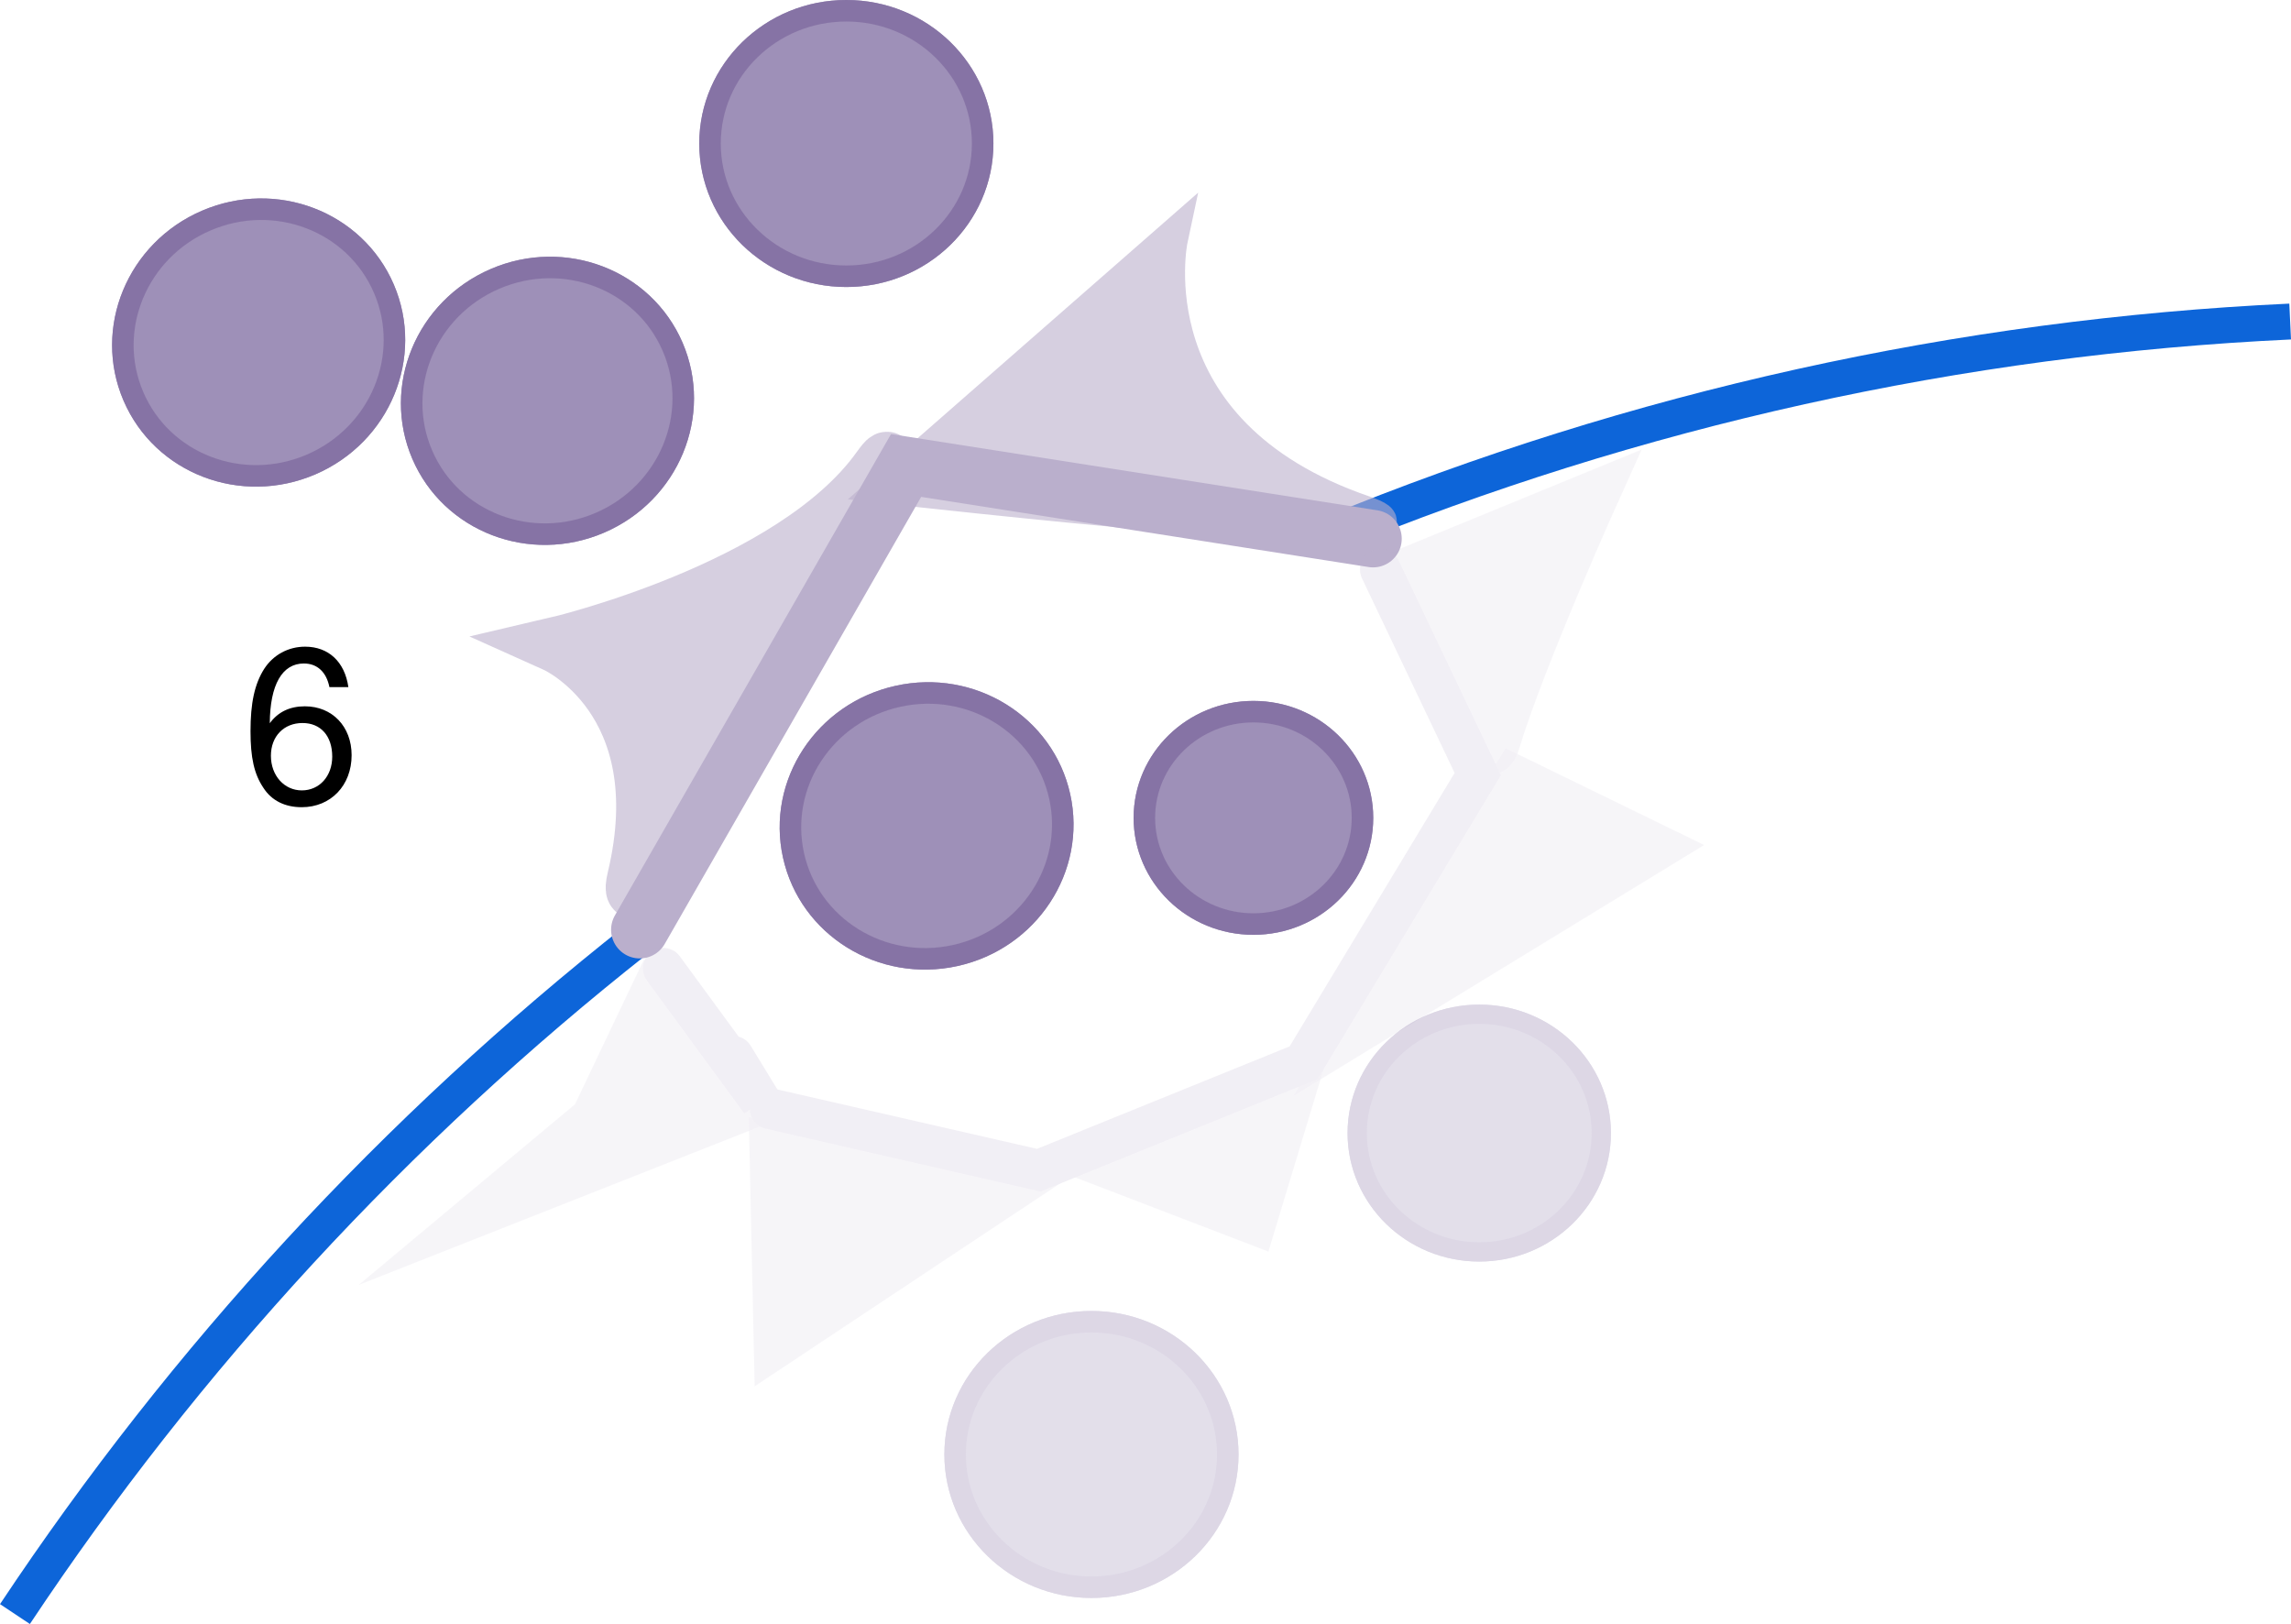
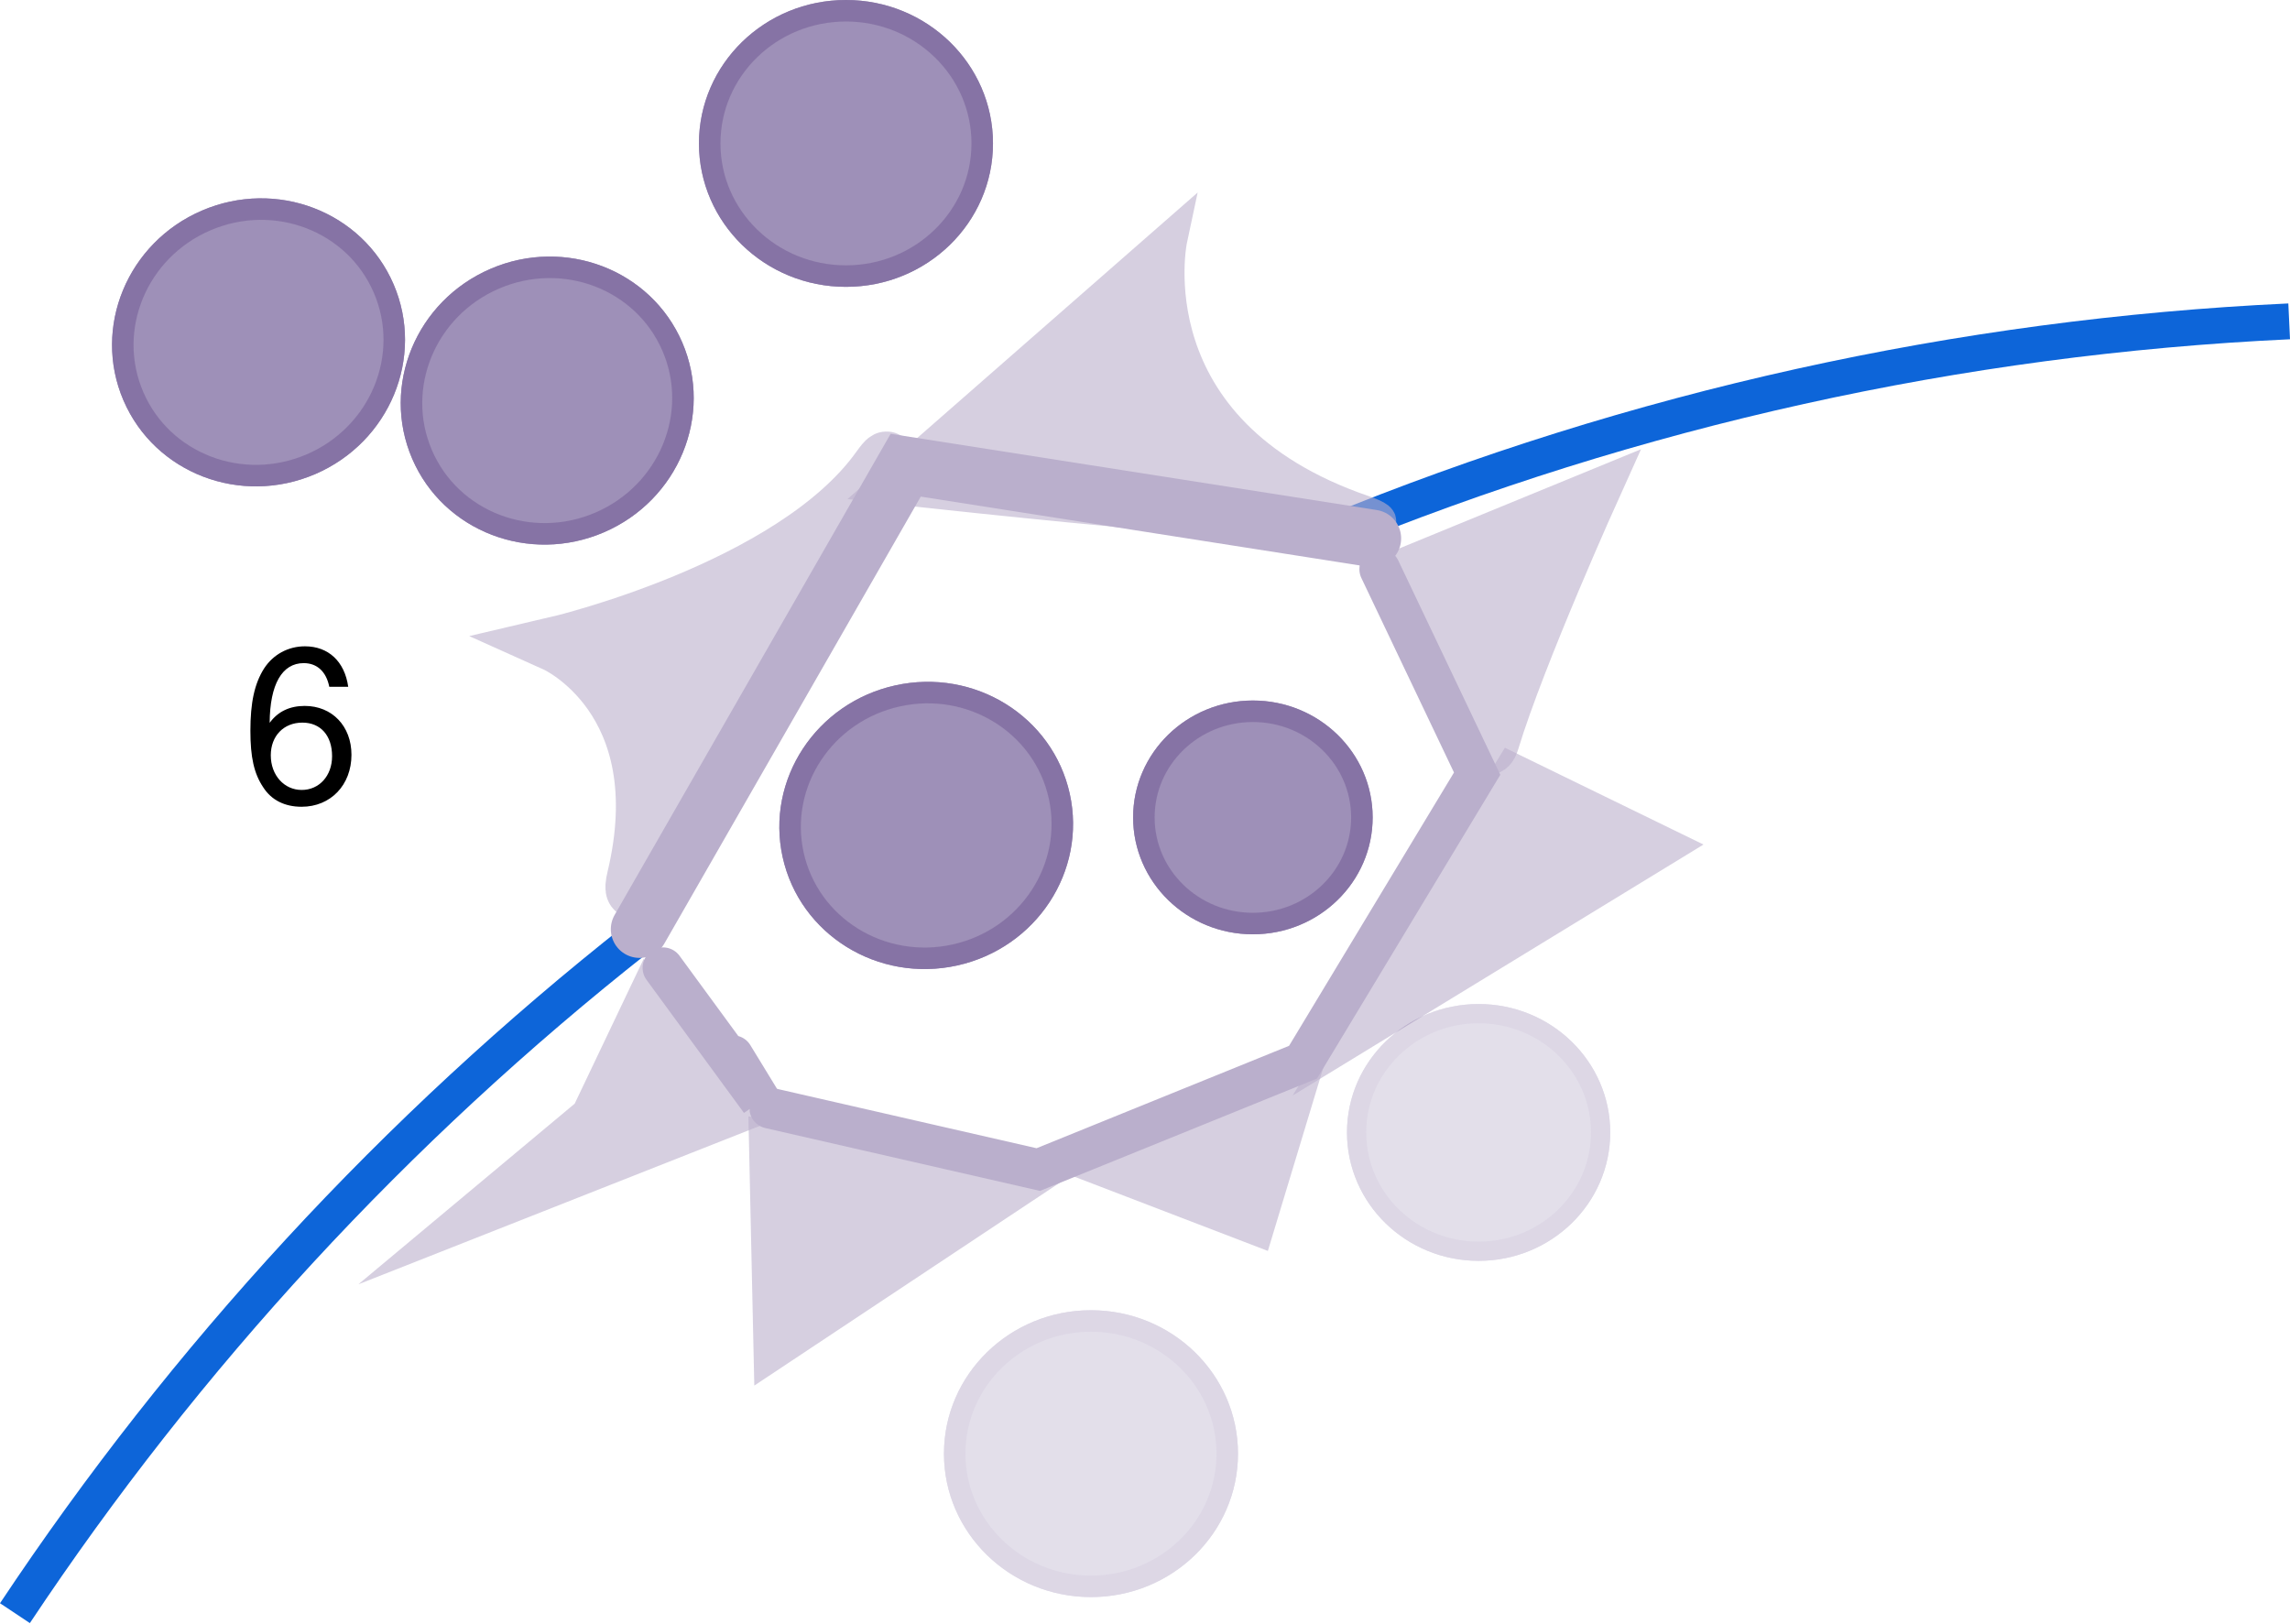
- <svg xmlns="http://www.w3.org/2000/svg" class="summary-menu__item-graphic" viewBox="0 0 319.338 226.346">
-   <path d="M806.676,166.277a401.909,401.909,0,0,1,133.873-29.663" transform="translate(-621.329 -91.8)" fill="none" stroke="#0d65d9" stroke-miterlimit="10" stroke-width="5" />
-   <path d="M623.412,316.762a406.072,406.072,0,0,1,86.833-94.138" transform="translate(-621.329 -91.8)" fill="none" stroke="#0d65d9" stroke-miterlimit="10" stroke-width="5" />
-   <path d="M784.518,125.155l-39.385,34.479s83.045,9.348,66.283,3.6C778.776,152.043,784.518,125.155,784.518,125.155Z" transform="translate(-621.329 -91.8)" fill="#baafcc" stroke="#baafcc" stroke-linecap="round" stroke-miterlimit="10" stroke-width="4.758" opacity="0.6" />
-   <path d="M698.791,181.67s32.967-7.692,45.055-24.554c8.987-12.537-37.611,72.138-34.03,57.134C715.771,189.3,698.791,181.67,698.791,181.67Z" transform="translate(-621.329 -91.8)" fill="#baafcc" stroke="#baafcc" stroke-linecap="round" stroke-miterlimit="10" stroke-width="7.735" opacity="0.6" />
-   <polyline points="191.386 75.08 126.298 64.877 89.178 129.583" fill="none" stroke="#baafcc" stroke-linecap="round" stroke-miterlimit="10" stroke-width="8" />
-   <g opacity="0.2">
-     <polygon points="151.89 161.838 181.607 148.735 174.963 170.691 151.89 161.838" fill="#baafcc" stroke="#baafcc" stroke-linecap="round" stroke-miterlimit="10" stroke-width="5.695" opacity="0.6" />
-     <polygon points="107.289 159.163 107.92 187.991 141.179 165.903 107.289 159.163" fill="#baafcc" stroke="#baafcc" stroke-linecap="round" stroke-miterlimit="10" stroke-width="5.695" opacity="0.6" />
-     <polygon points="188.826 144.204 231.627 118.056 210.935 107.971 188.826 144.204" fill="#baafcc" stroke="#baafcc" stroke-linecap="round" stroke-miterlimit="10" stroke-width="5.695" opacity="0.6" />
-     <polygon points="65.344 169.976 82.442 155.698 90.236 139.338 101.633 155.655 65.344 169.976" fill="#baafcc" stroke="#baafcc" stroke-linecap="round" stroke-miterlimit="10" stroke-width="5.695" opacity="0.6" />
-     <path d="M844.623,159.8l-30.015,12.319s13.038,32.158,15.718,23.311C833.991,183.327,844.623,159.8,844.623,159.8Z" transform="translate(-621.329 -91.8)" fill="#baafcc" stroke="#baafcc" stroke-linecap="round" stroke-miterlimit="10" stroke-width="5.695" opacity="0.6" />
-     <polyline points="92.458 134.966 106.043 153.516 102.201 147.226" fill="none" stroke="#baafcc" stroke-linecap="round" stroke-miterlimit="10" stroke-width="5.695" />
-     <polyline points="107.351 154.534 144.787 163.1 181.706 148.124 205.986 107.887 192.413 79.383" fill="none" stroke="#baafcc" stroke-linecap="round" stroke-miterlimit="10" stroke-width="5.695" />
+ <svg xmlns="http://www.w3.org/2000/svg" id="a" viewBox="0 0 319.335 226.346">
+   <path d="M185.346,74.477c42.596-17.483,87.879-27.517,133.873-29.663" fill="none" stroke="#0d65d9" stroke-miterlimit="10" stroke-width="5" />
+   <path d="M2.082,224.962c23.783-35.775,53.091-67.549,86.833-94.138" fill="none" stroke="#0d65d9" stroke-miterlimit="10" stroke-width="5" />
+   <path d="M163.188,33.355l-39.385,34.479s83.045,9.348,66.283,3.6c-32.64-11.191-26.898-38.079-26.898-38.079Z" fill="#baafcc" isolation="isolate" opacity=".6" stroke="#baafcc" stroke-linecap="round" stroke-miterlimit="10" stroke-width="4.758" />
+   <path d="M77.461,89.87s32.967-7.692,45.055-24.554c8.987-12.537-37.611,72.138-34.03,57.134,5.955-24.95-11.025-32.58-11.025-32.58Z" fill="#baafcc" isolation="isolate" opacity=".6" stroke="#baafcc" stroke-linecap="round" stroke-miterlimit="10" stroke-width="7.735" />
+   <polyline points="191.385 75.08 126.297 64.877 89.177 129.583" fill="none" stroke="#baafcc" stroke-linecap="round" stroke-miterlimit="10" stroke-width="8" />
+   <polygon points="151.889 161.838 181.606 148.735 174.962 170.691 151.889 161.838" fill="#baafcc" isolation="isolate" opacity=".6" stroke="#baafcc" stroke-linecap="round" stroke-miterlimit="10" stroke-width="5.695" />
+   <polygon points="107.288 159.163 107.919 187.991 141.178 165.903 107.288 159.163" fill="#baafcc" isolation="isolate" opacity=".6" stroke="#baafcc" stroke-linecap="round" stroke-miterlimit="10" stroke-width="5.695" />
+   <polygon points="188.825 144.204 231.626 118.056 210.934 107.971 188.825 144.204" fill="#baafcc" isolation="isolate" opacity=".6" stroke="#baafcc" stroke-linecap="round" stroke-miterlimit="10" stroke-width="5.695" />
+   <polygon points="65.343 169.976 82.441 155.698 90.235 139.338 101.632 155.655 65.343 169.976" fill="#baafcc" isolation="isolate" opacity=".6" stroke="#baafcc" stroke-linecap="round" stroke-miterlimit="10" stroke-width="5.695" />
+   <path d="M223.293,68l-30.015,12.319s13.038,32.158,15.718,23.311c3.665-12.103,14.297-35.63,14.297-35.63Z" fill="#baafcc" isolation="isolate" opacity=".6" stroke="#baafcc" stroke-linecap="round" stroke-miterlimit="10" stroke-width="5.695" />
+   <polyline points="92.457 134.966 106.042 153.516 102.2 147.226" fill="none" stroke="#baafcc" stroke-linecap="round" stroke-miterlimit="10" stroke-width="5.695" />
+   <polyline points="107.35 154.534 144.786 163.1 181.705 148.124 205.985 107.887 192.412 79.383" fill="none" stroke="#baafcc" stroke-linecap="round" stroke-miterlimit="10" stroke-width="5.695" />
+   <g opacity=".7">
+     <ellipse cx="129.157" cy="115.111" rx="19.001" ry="18.501" transform="translate(-21.785 30.562) rotate(-12.454)" fill="#53387f" isolation="isolate" opacity=".8" stroke="#53387f" stroke-miterlimit="10" stroke-width="3" />
+     <ellipse cx="129.157" cy="115.111" rx="19.001" ry="18.501" transform="translate(-21.785 30.562) rotate(-12.454)" fill="none" stroke="#53387f" stroke-miterlimit="10" stroke-width="3" />
  </g>
-   <g opacity="0.7">
-     <ellipse cx="750.488" cy="206.906" rx="19.001" ry="18.501" transform="translate(-648.291 74.921) rotate(-12.454)" fill="#53387f" stroke="#53387f" stroke-miterlimit="10" stroke-width="3" opacity="0.8" />
-     <ellipse cx="750.488" cy="206.906" rx="19.001" ry="18.501" transform="translate(-648.291 74.921) rotate(-12.454)" fill="none" stroke="#53387f" stroke-miterlimit="10" stroke-width="3" />
+   <g opacity=".7">
+     <ellipse cx="117.968" cy="20.001" rx="19.001" ry="18.501" fill="#53387f" isolation="isolate" opacity=".8" stroke="#53387f" stroke-miterlimit="10" stroke-width="3" />
+     <ellipse cx="117.968" cy="20.001" rx="19.001" ry="18.501" fill="none" stroke="#53387f" stroke-miterlimit="10" stroke-width="3" />
  </g>
-   <g opacity="0.7">
-     <ellipse cx="117.969" cy="20.001" rx="19.001" ry="18.501" fill="#53387f" stroke="#53387f" stroke-miterlimit="10" stroke-width="3" opacity="0.8" />
-     <ellipse cx="117.969" cy="20.001" rx="19.001" ry="18.501" fill="none" stroke="#53387f" stroke-miterlimit="10" stroke-width="3" />
+   <g opacity=".2">
+     <ellipse cx="206.188" cy="157.923" rx="17.011" ry="16.563" fill="#53387f" isolation="isolate" opacity=".8" stroke="#53387f" stroke-miterlimit="10" stroke-width="2.686" />
+     <ellipse cx="206.188" cy="157.923" rx="17.011" ry="16.563" fill="none" stroke="#53387f" stroke-miterlimit="10" stroke-width="2.686" />
  </g>
-   <g opacity="0.2">
-     <ellipse cx="206.189" cy="157.923" rx="17.011" ry="16.563" fill="#53387f" stroke="#53387f" stroke-miterlimit="10" stroke-width="2.686" opacity="0.8" />
-     <ellipse cx="206.189" cy="157.923" rx="17.011" ry="16.563" fill="none" stroke="#53387f" stroke-miterlimit="10" stroke-width="2.686" />
+   <g opacity=".2">
+     <ellipse cx="152.134" cy="202.718" rx="19.001" ry="18.501" fill="#53387f" isolation="isolate" opacity=".8" stroke="#53387f" stroke-miterlimit="10" stroke-width="3" />
+     <ellipse cx="152.134" cy="202.718" rx="19.001" ry="18.501" fill="none" stroke="#53387f" stroke-miterlimit="10" stroke-width="3" />
  </g>
-   <g opacity="0.2">
-     <ellipse cx="152.135" cy="202.718" rx="19.001" ry="18.501" fill="#53387f" stroke="#53387f" stroke-miterlimit="10" stroke-width="3" opacity="0.8" />
-     <ellipse cx="152.135" cy="202.718" rx="19.001" ry="18.501" fill="none" stroke="#53387f" stroke-miterlimit="10" stroke-width="3" />
+   <g opacity=".7">
+     <ellipse cx="76.309" cy="55.863" rx="19.001" ry="18.501" transform="translate(-15.87 34.723) rotate(-23.29)" fill="#53387f" isolation="isolate" opacity=".8" stroke="#53387f" stroke-miterlimit="10" stroke-width="3" />
+     <ellipse cx="76.309" cy="55.863" rx="19.001" ry="18.501" transform="translate(-15.87 34.723) rotate(-23.29)" fill="none" stroke="#53387f" stroke-miterlimit="10" stroke-width="3" />
  </g>
-   <g opacity="0.7">
-     <ellipse cx="697.641" cy="147.669" rx="19.001" ry="18.501" transform="translate(-622.87 196.064) rotate(-23.29)" fill="#53387f" stroke="#53387f" stroke-miterlimit="10" stroke-width="3" opacity="0.8" />
-     <ellipse cx="697.641" cy="147.669" rx="19.001" ry="18.501" transform="translate(-622.87 196.064) rotate(-23.29)" fill="none" stroke="#53387f" stroke-miterlimit="10" stroke-width="3" />
+   <g opacity=".7">
+     <ellipse cx="36.052" cy="47.742" rx="19.001" ry="18.501" transform="translate(-15.939 18.145) rotate(-23.29)" fill="#53387f" isolation="isolate" opacity=".8" stroke="#53387f" stroke-miterlimit="10" stroke-width="3" />
+     <ellipse cx="36.052" cy="47.742" rx="19.001" ry="18.501" transform="translate(-15.939 18.145) rotate(-23.29)" fill="none" stroke="#53387f" stroke-miterlimit="10" stroke-width="3" />
  </g>
-   <g opacity="0.7">
-     <ellipse cx="657.384" cy="139.548" rx="19.001" ry="18.501" transform="translate(-622.939 179.485) rotate(-23.29)" fill="#53387f" stroke="#53387f" stroke-miterlimit="10" stroke-width="3" opacity="0.8" />
-     <ellipse cx="657.384" cy="139.548" rx="19.001" ry="18.501" transform="translate(-622.939 179.485) rotate(-23.29)" fill="none" stroke="#53387f" stroke-miterlimit="10" stroke-width="3" />
+   <g opacity=".7">
+     <ellipse cx="174.712" cy="113.99" rx="15.201" ry="14.801" fill="#53387f" isolation="isolate" opacity=".8" stroke="#53387f" stroke-miterlimit="10" stroke-width="3" />
+     <ellipse cx="174.712" cy="113.99" rx="15.201" ry="14.801" fill="none" stroke="#53387f" stroke-miterlimit="10" stroke-width="3" />
  </g>
-   <g opacity="0.7">
-     <ellipse cx="174.713" cy="113.99" rx="15.201" ry="14.801" fill="#53387f" stroke="#53387f" stroke-miterlimit="10" stroke-width="3" opacity="0.8" />
-     <ellipse cx="174.713" cy="113.99" rx="15.201" ry="14.801" fill="none" stroke="#53387f" stroke-miterlimit="10" stroke-width="3" />
-   </g>
-   <text transform="translate(33.621 111.818)" font-size="30" font-family="Helvetica">6</text>
+   <text transform="translate(33.62 111.818)" font-family="Helvetica, Helvetica" font-size="30" isolation="isolate">
+     <tspan x="0" y="0">6</tspan>
+   </text>
</svg>
